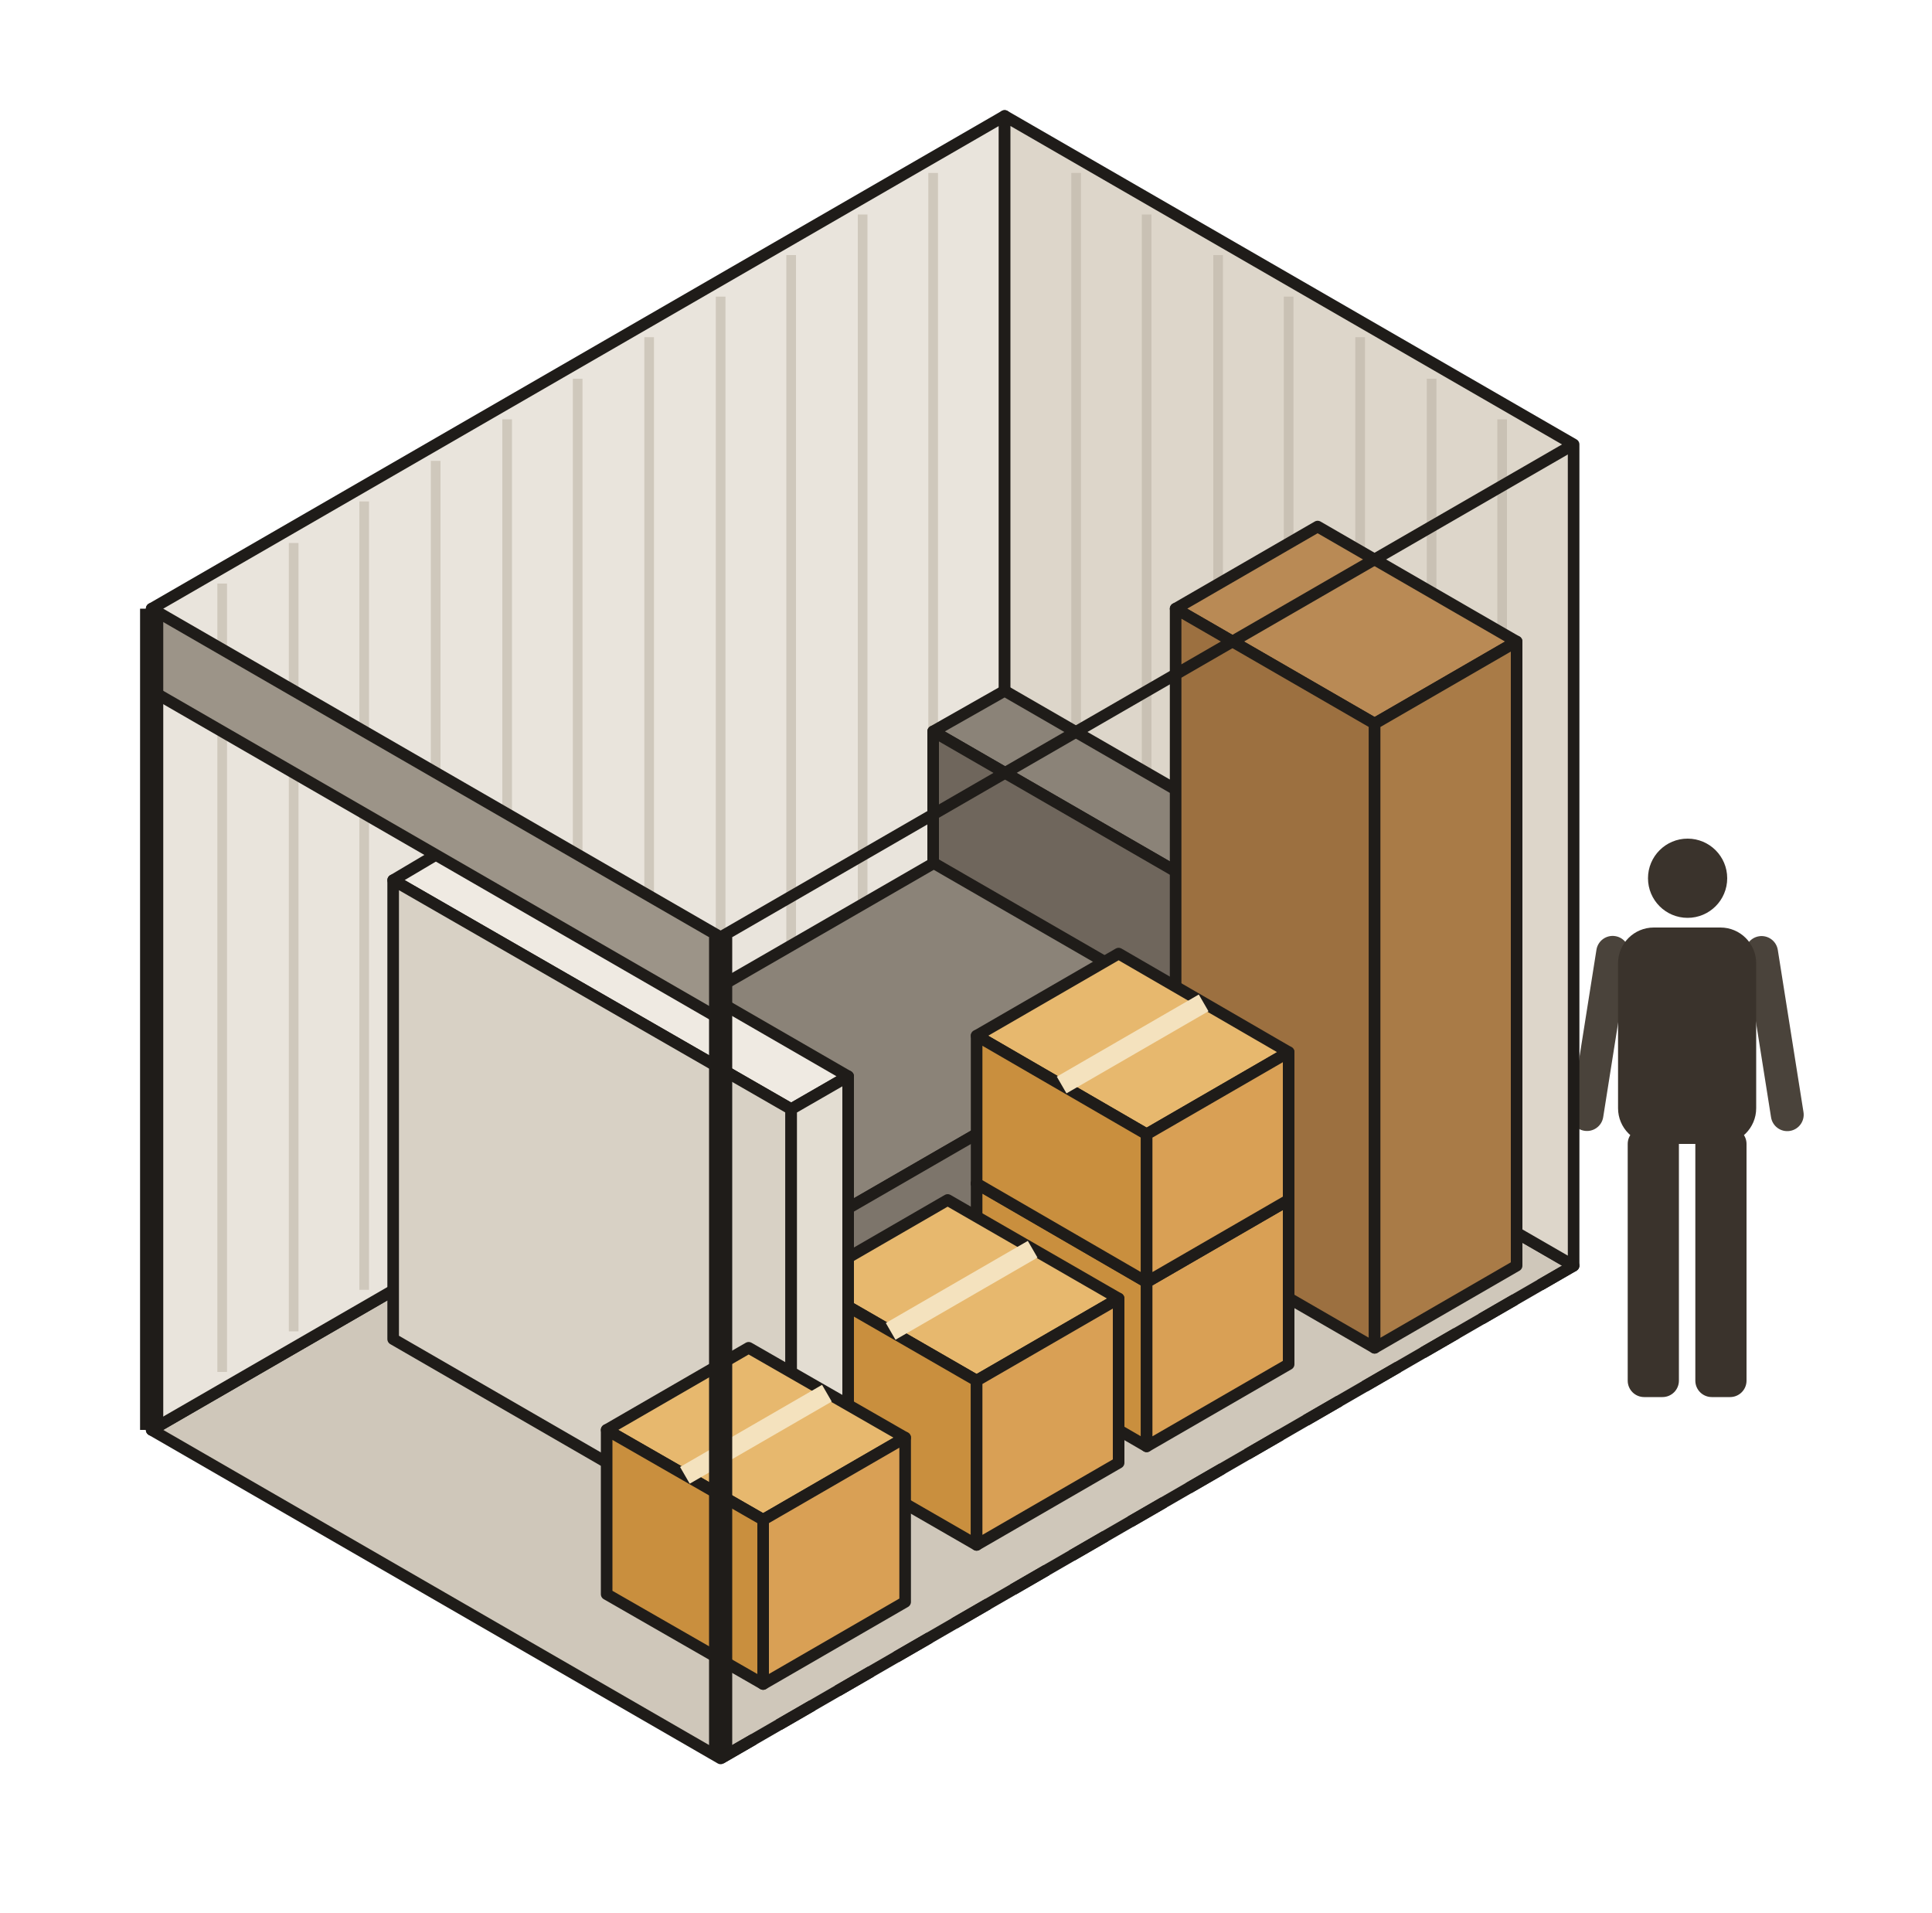
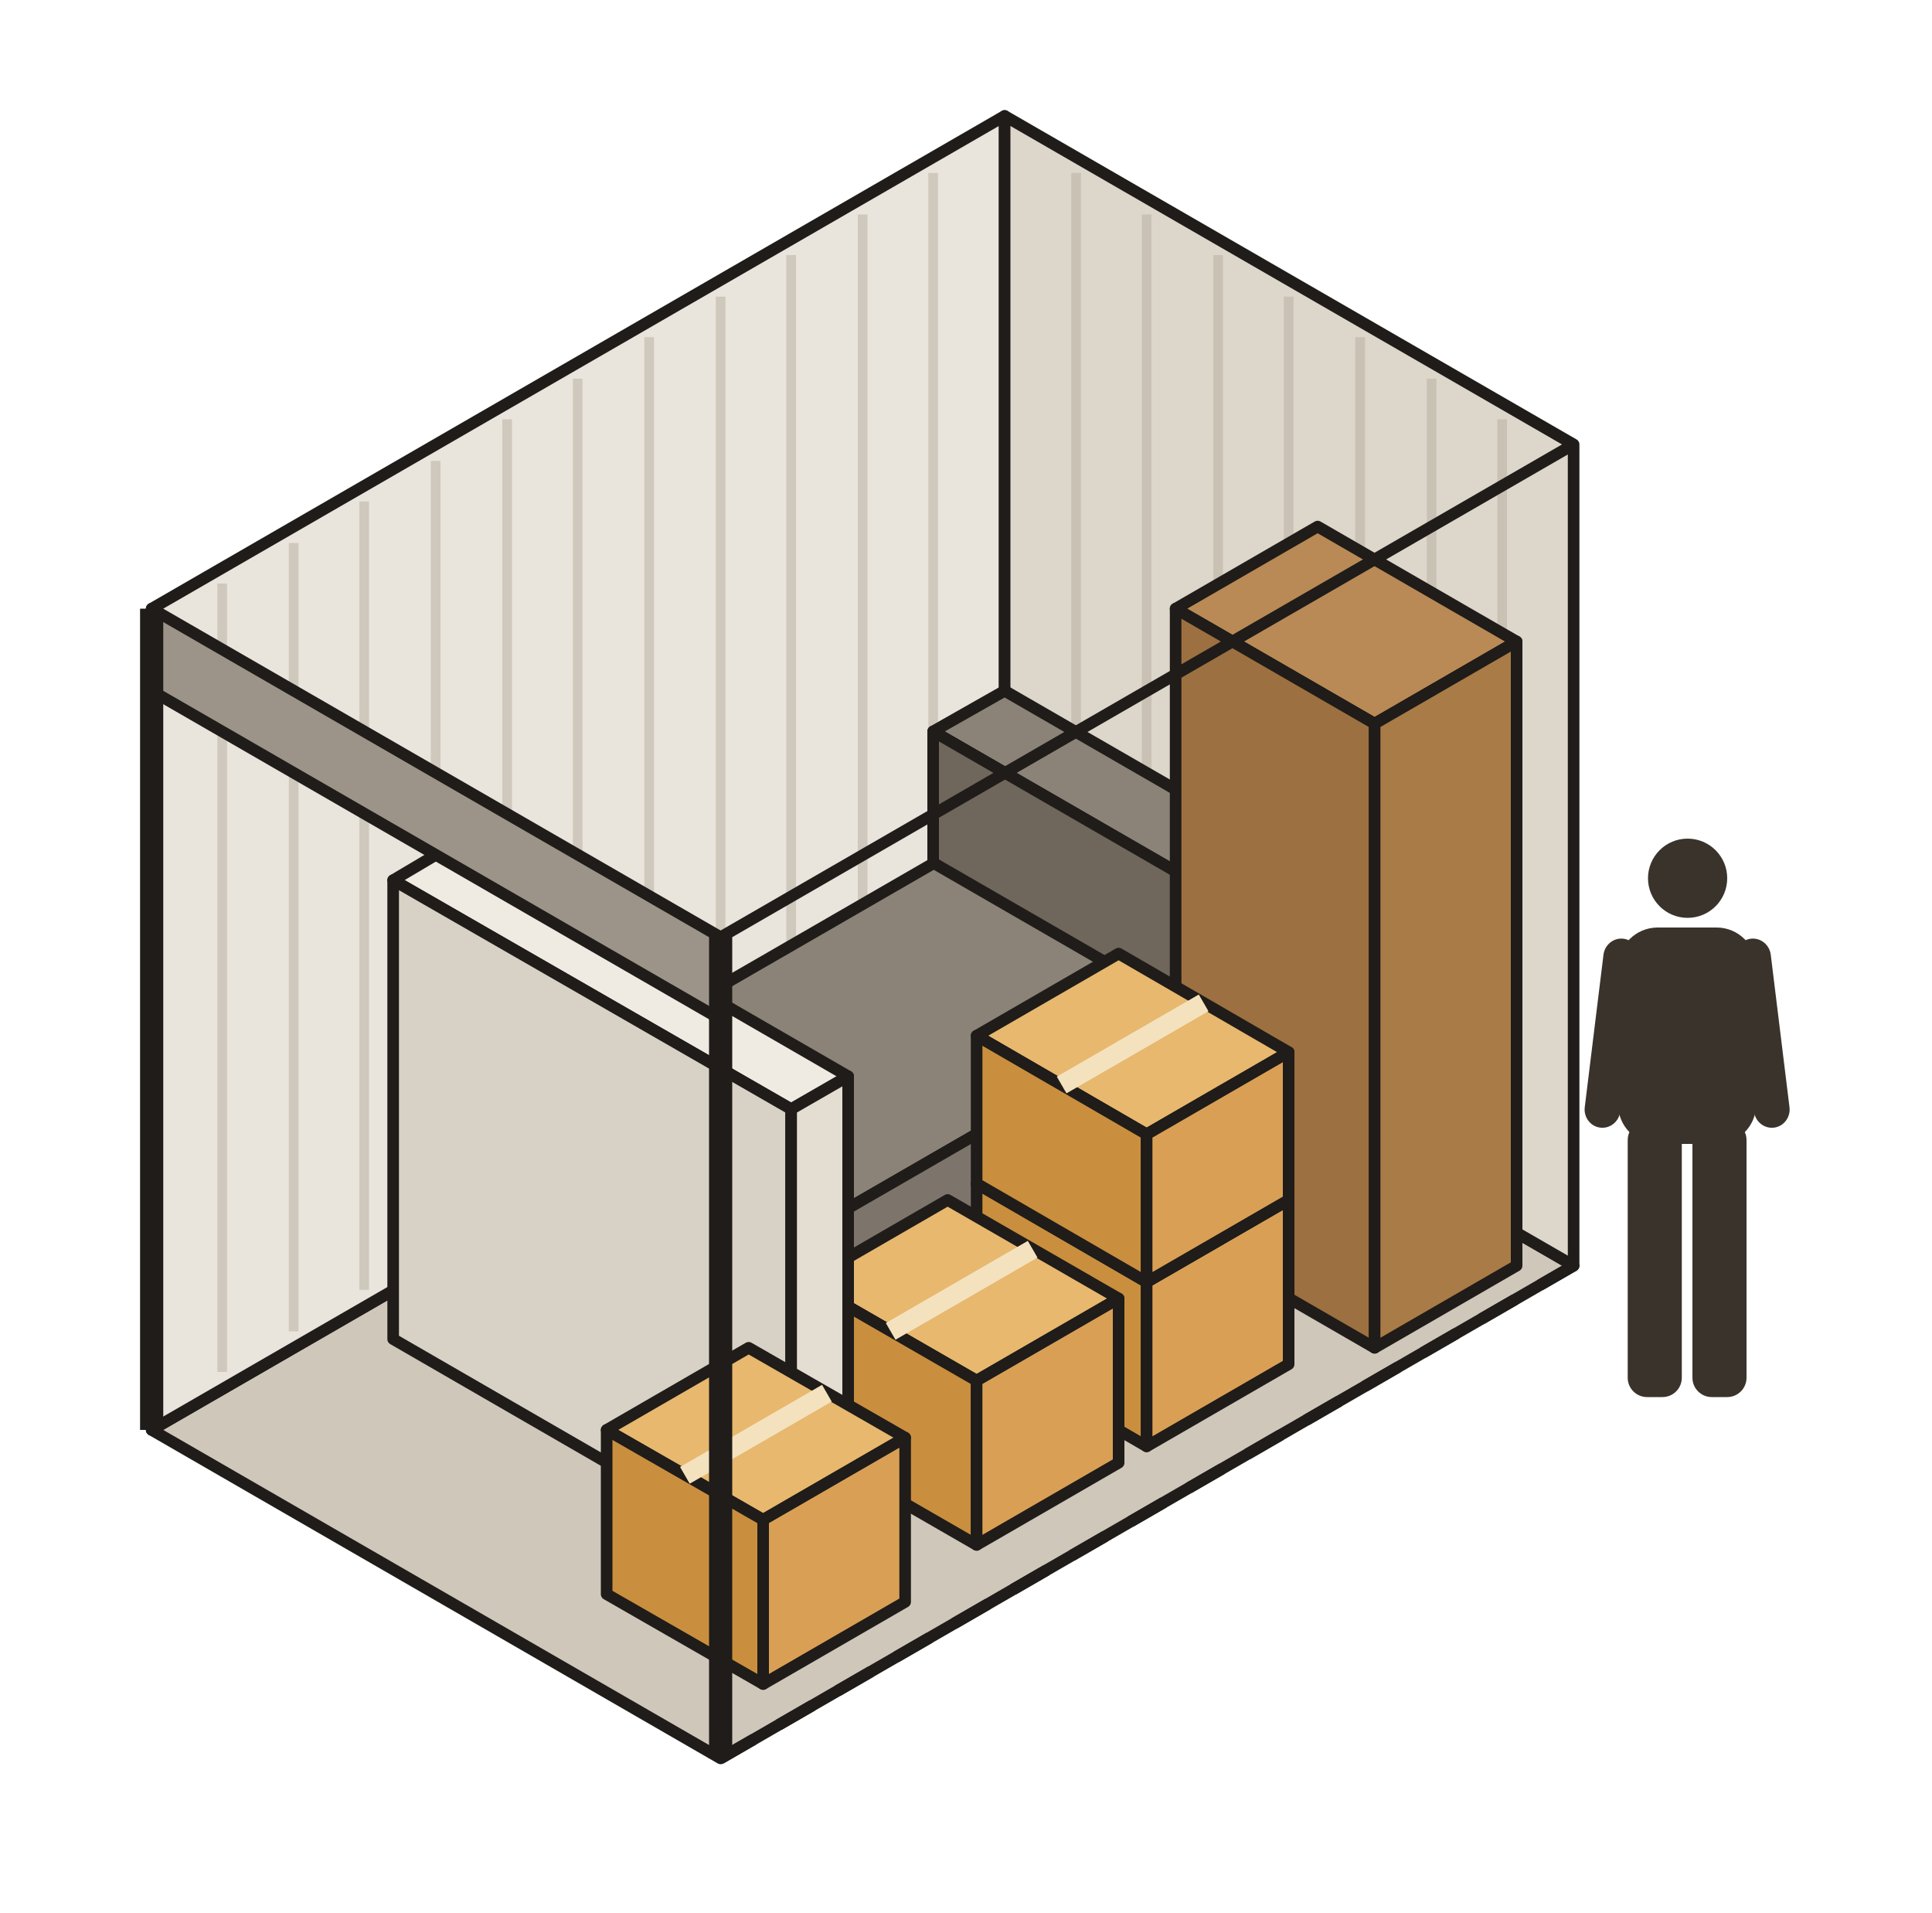
<svg xmlns="http://www.w3.org/2000/svg" viewBox="-104 -97 200 198" role="img" aria-label="6 m²: lo de una habitación">
  <g fill="#3A332C">
-     <rect x="61.5" y="-0.0" width="3.4" height="20.4" rx="1.7" fill="#4A433B" transform="rotate(9 63.9 -0.0)" />
-     <rect x="76.4" y="-0.0" width="3.4" height="20.4" rx="1.7" fill="#4A433B" transform="rotate(-9 77.5 -0.0)" />
+     <rect x="62.2" y="0.3" width="3.7" height="19.7" rx="1.9" transform="rotate(7 65.2 0.3)" />
+     <rect x="75.4" y="0.3" width="3.7" height="19.7" rx="1.9" transform="rotate(-7 76.1 0.3)" />
    <circle cx="70.7" cy="-6.1" r="4.1" />
-     <rect x="63.5" y="-1.0" width="14.3" height="22.4" rx="3.7" />
-     <rect x="64.5" y="19.7" width="5.3" height="27.9" rx="1.7" />
-     <rect x="71.5" y="19.7" width="5.3" height="27.9" rx="1.7" />
+     <rect x="63.5" y="-1.0" width="14.3" height="22.4" rx="4.1" />
+     <rect x="64.5" y="19.0" width="5.6" height="28.6" rx="2.0" />
+     <rect x="71.2" y="19.0" width="5.6" height="28.6" rx="2.0" />
  </g>
  <polygon points="0.0,0.0 58.9,34.0 -29.4,85.0 -88.3,51.0" fill="#CFC7BA" stroke="#1F1C19" stroke-width="1.2" stroke-linejoin="round" opacity="1" />
  <polygon points="0.0,0.0 -88.3,51.0 -88.3,-34.0 0.0,-85.0" fill="#E9E4DC" stroke="#1F1C19" stroke-width="1.2" stroke-linejoin="round" opacity="1" />
  <polygon points="0.0,0.0 58.9,34.0 58.9,-51.0 0.0,-85.0" fill="#DDD6CA" stroke="#1F1C19" stroke-width="1.2" stroke-linejoin="round" opacity="1" />
  <line x1="-7.4" y1="2.5" x2="-7.4" y2="-79.1" stroke="#CFC8BC" stroke-width="1" />
  <line x1="-14.7" y1="6.8" x2="-14.7" y2="-74.8" stroke="#CFC8BC" stroke-width="1" />
  <line x1="-22.1" y1="11.0" x2="-22.1" y2="-70.6" stroke="#CFC8BC" stroke-width="1" />
  <line x1="-29.4" y1="15.3" x2="-29.4" y2="-66.3" stroke="#CFC8BC" stroke-width="1" />
  <line x1="-36.8" y1="19.5" x2="-36.8" y2="-62.1" stroke="#CFC8BC" stroke-width="1" />
  <line x1="-44.2" y1="23.8" x2="-44.2" y2="-57.8" stroke="#CFC8BC" stroke-width="1" />
  <line x1="-51.5" y1="28.0" x2="-51.5" y2="-53.6" stroke="#CFC8BC" stroke-width="1" />
  <line x1="-58.9" y1="32.3" x2="-58.9" y2="-49.3" stroke="#CFC8BC" stroke-width="1" />
  <line x1="-66.3" y1="36.5" x2="-66.3" y2="-45.1" stroke="#CFC8BC" stroke-width="1" />
  <line x1="-73.6" y1="40.8" x2="-73.6" y2="-40.8" stroke="#CFC8BC" stroke-width="1" />
  <line x1="-81.0" y1="45.0" x2="-81.0" y2="-36.6" stroke="#CFC8BC" stroke-width="1" />
  <line x1="7.4" y1="2.5" x2="7.4" y2="-79.1" stroke="#C9C1B4" stroke-width="1" />
  <line x1="14.7" y1="6.8" x2="14.7" y2="-74.8" stroke="#C9C1B4" stroke-width="1" />
  <line x1="22.1" y1="11.0" x2="22.1" y2="-70.6" stroke="#C9C1B4" stroke-width="1" />
  <line x1="29.4" y1="15.3" x2="29.4" y2="-66.3" stroke="#C9C1B4" stroke-width="1" />
  <line x1="36.8" y1="19.5" x2="36.8" y2="-62.1" stroke="#C9C1B4" stroke-width="1" />
  <line x1="44.2" y1="23.8" x2="44.2" y2="-57.8" stroke="#C9C1B4" stroke-width="1" />
  <line x1="51.5" y1="28.0" x2="51.5" y2="-53.6" stroke="#C9C1B4" stroke-width="1" />
  <polygon points="0.0,-11.9 26.5,3.4 -26.5,34.0 -53.0,18.7" fill="#8B8378" stroke="#1F1C19" stroke-width="1.2" stroke-linejoin="round" opacity="1" />
  <polygon points="-53.0,34.0 -26.5,49.3 -26.5,34.0 -53.0,18.7" fill="#6F665C" stroke="#1F1C19" stroke-width="1.2" stroke-linejoin="round" opacity="1" />
  <polygon points="26.5,18.7 -26.5,49.3 -26.5,34.0 26.5,3.4" fill="#7D756B" stroke="#1F1C19" stroke-width="1.2" stroke-linejoin="round" opacity="1" />
  <polygon points="0.0,-25.5 26.5,-10.2 19.1,-6.0 -7.4,-21.3" fill="#8B8378" stroke="#1F1C19" stroke-width="1.2" stroke-linejoin="round" opacity="1" />
  <polygon points="-7.4,-7.7 19.1,7.6 19.1,-6.0 -7.4,-21.3" fill="#6F665C" stroke="#1F1C19" stroke-width="1.2" stroke-linejoin="round" opacity="1" />
  <polygon points="26.5,3.4 19.1,7.6 19.1,-6.0 26.5,-10.2" fill="#7D756B" stroke="#1F1C19" stroke-width="1.2" stroke-linejoin="round" opacity="1" />
  <polygon points="32.4,-42.5 53.0,-30.6 38.3,-22.1 17.7,-34.0" fill="#B98A55" stroke="#1F1C19" stroke-width="1.2" stroke-linejoin="round" opacity="1" />
  <polygon points="17.7,30.6 38.3,42.5 38.3,-22.1 17.7,-34.0" fill="#9C7040" stroke="#1F1C19" stroke-width="1.2" stroke-linejoin="round" opacity="1" />
  <polygon points="53.0,34.0 38.3,42.5 38.3,-22.1 53.0,-30.6" fill="#A97B47" stroke="#1F1C19" stroke-width="1.2" stroke-linejoin="round" opacity="1" />
  <polygon points="11.8,17.0 29.4,27.2 14.7,35.7 -2.9,25.5" fill="#E7B86E" stroke="#1F1C19" stroke-width="1.2" stroke-linejoin="round" opacity="1" />
  <polygon points="-2.9,42.5 14.7,52.7 14.7,35.7 -2.9,25.5" fill="#C98F3E" stroke="#1F1C19" stroke-width="1.2" stroke-linejoin="round" opacity="1" />
  <polygon points="29.4,44.2 14.7,52.7 14.7,35.7 29.4,27.2" fill="#D9A055" stroke="#1F1C19" stroke-width="1.2" stroke-linejoin="round" opacity="1" />
  <line x1="20.6" y1="22.1" x2="5.9" y2="30.6" stroke="#F4E2BE" stroke-width="2" />
  <polygon points="11.8,1.7 29.4,11.9 14.7,20.4 -2.9,10.2" fill="#E7B86E" stroke="#1F1C19" stroke-width="1.2" stroke-linejoin="round" opacity="1" />
  <polygon points="-2.9,25.5 14.7,35.7 14.7,20.4 -2.9,10.2" fill="#C98F3E" stroke="#1F1C19" stroke-width="1.2" stroke-linejoin="round" opacity="1" />
  <polygon points="29.4,27.2 14.7,35.7 14.7,20.4 29.4,11.9" fill="#D9A055" stroke="#1F1C19" stroke-width="1.2" stroke-linejoin="round" opacity="1" />
  <line x1="20.6" y1="6.8" x2="5.9" y2="15.3" stroke="#F4E2BE" stroke-width="2" />
  <polygon points="-5.9,27.2 11.8,37.4 -2.9,45.9 -20.6,35.7" fill="#E7B86E" stroke="#1F1C19" stroke-width="1.2" stroke-linejoin="round" opacity="1" />
  <polygon points="-20.6,52.7 -2.9,62.9 -2.9,45.9 -20.6,35.7" fill="#C98F3E" stroke="#1F1C19" stroke-width="1.2" stroke-linejoin="round" opacity="1" />
  <polygon points="11.8,54.4 -2.9,62.9 -2.9,45.9 11.8,37.4" fill="#D9A055" stroke="#1F1C19" stroke-width="1.2" stroke-linejoin="round" opacity="1" />
  <line x1="2.9" y1="32.3" x2="-11.8" y2="40.8" stroke="#F4E2BE" stroke-width="2" />
  <polygon points="-57.4,-9.4 -16.2,14.4 -22.1,17.8 -63.3,-5.9" fill="#EFEAE2" stroke="#1F1C19" stroke-width="1.2" stroke-linejoin="round" opacity="1" />
  <polygon points="-63.3,41.6 -22.1,65.4 -22.1,17.8 -63.3,-5.9" fill="#D8D1C5" stroke="#1F1C19" stroke-width="1.2" stroke-linejoin="round" opacity="1" />
  <polygon points="-16.2,62.0 -22.1,65.4 -22.1,17.8 -16.2,14.4" fill="#E3DDD2" stroke="#1F1C19" stroke-width="1.2" stroke-linejoin="round" opacity="1" />
  <polygon points="-26.5,42.5 -10.3,51.8 -25.0,60.3 -41.2,51.0" fill="#E7B86E" stroke="#1F1C19" stroke-width="1.2" stroke-linejoin="round" opacity="1" />
  <polygon points="-41.2,68.0 -25.0,77.3 -25.0,60.3 -41.2,51.0" fill="#C98F3E" stroke="#1F1C19" stroke-width="1.2" stroke-linejoin="round" opacity="1" />
  <polygon points="-10.3,68.8 -25.0,77.3 -25.0,60.3 -10.3,51.8" fill="#D9A055" stroke="#1F1C19" stroke-width="1.2" stroke-linejoin="round" opacity="1" />
  <line x1="-18.4" y1="47.2" x2="-33.1" y2="55.7" stroke="#F4E2BE" stroke-width="2" />
  <polygon points="-29.4,8.5 -88.3,-25.5 -88.3,-34.0 -29.4,-0.0" fill="#9C9488" stroke="#1F1C19" stroke-width="1.2" stroke-linejoin="round" opacity="1" />
  <line x1="-88.3" y1="51.0" x2="-88.3" y2="-34.0" stroke="#1F1C19" stroke-width="2.4" />
  <line x1="-29.4" y1="85.0" x2="-29.4" y2="-0.0" stroke="#1F1C19" stroke-width="2.4" />
  <line x1="58.9" y1="-51.0" x2="-29.4" y2="-0.0" stroke="#1F1C19" stroke-width="1.2" />
  <line x1="58.9" y1="34.0" x2="-29.4" y2="85.0" stroke="#1F1C19" stroke-width="1.2" stroke-dasharray="4 3" />
</svg>
